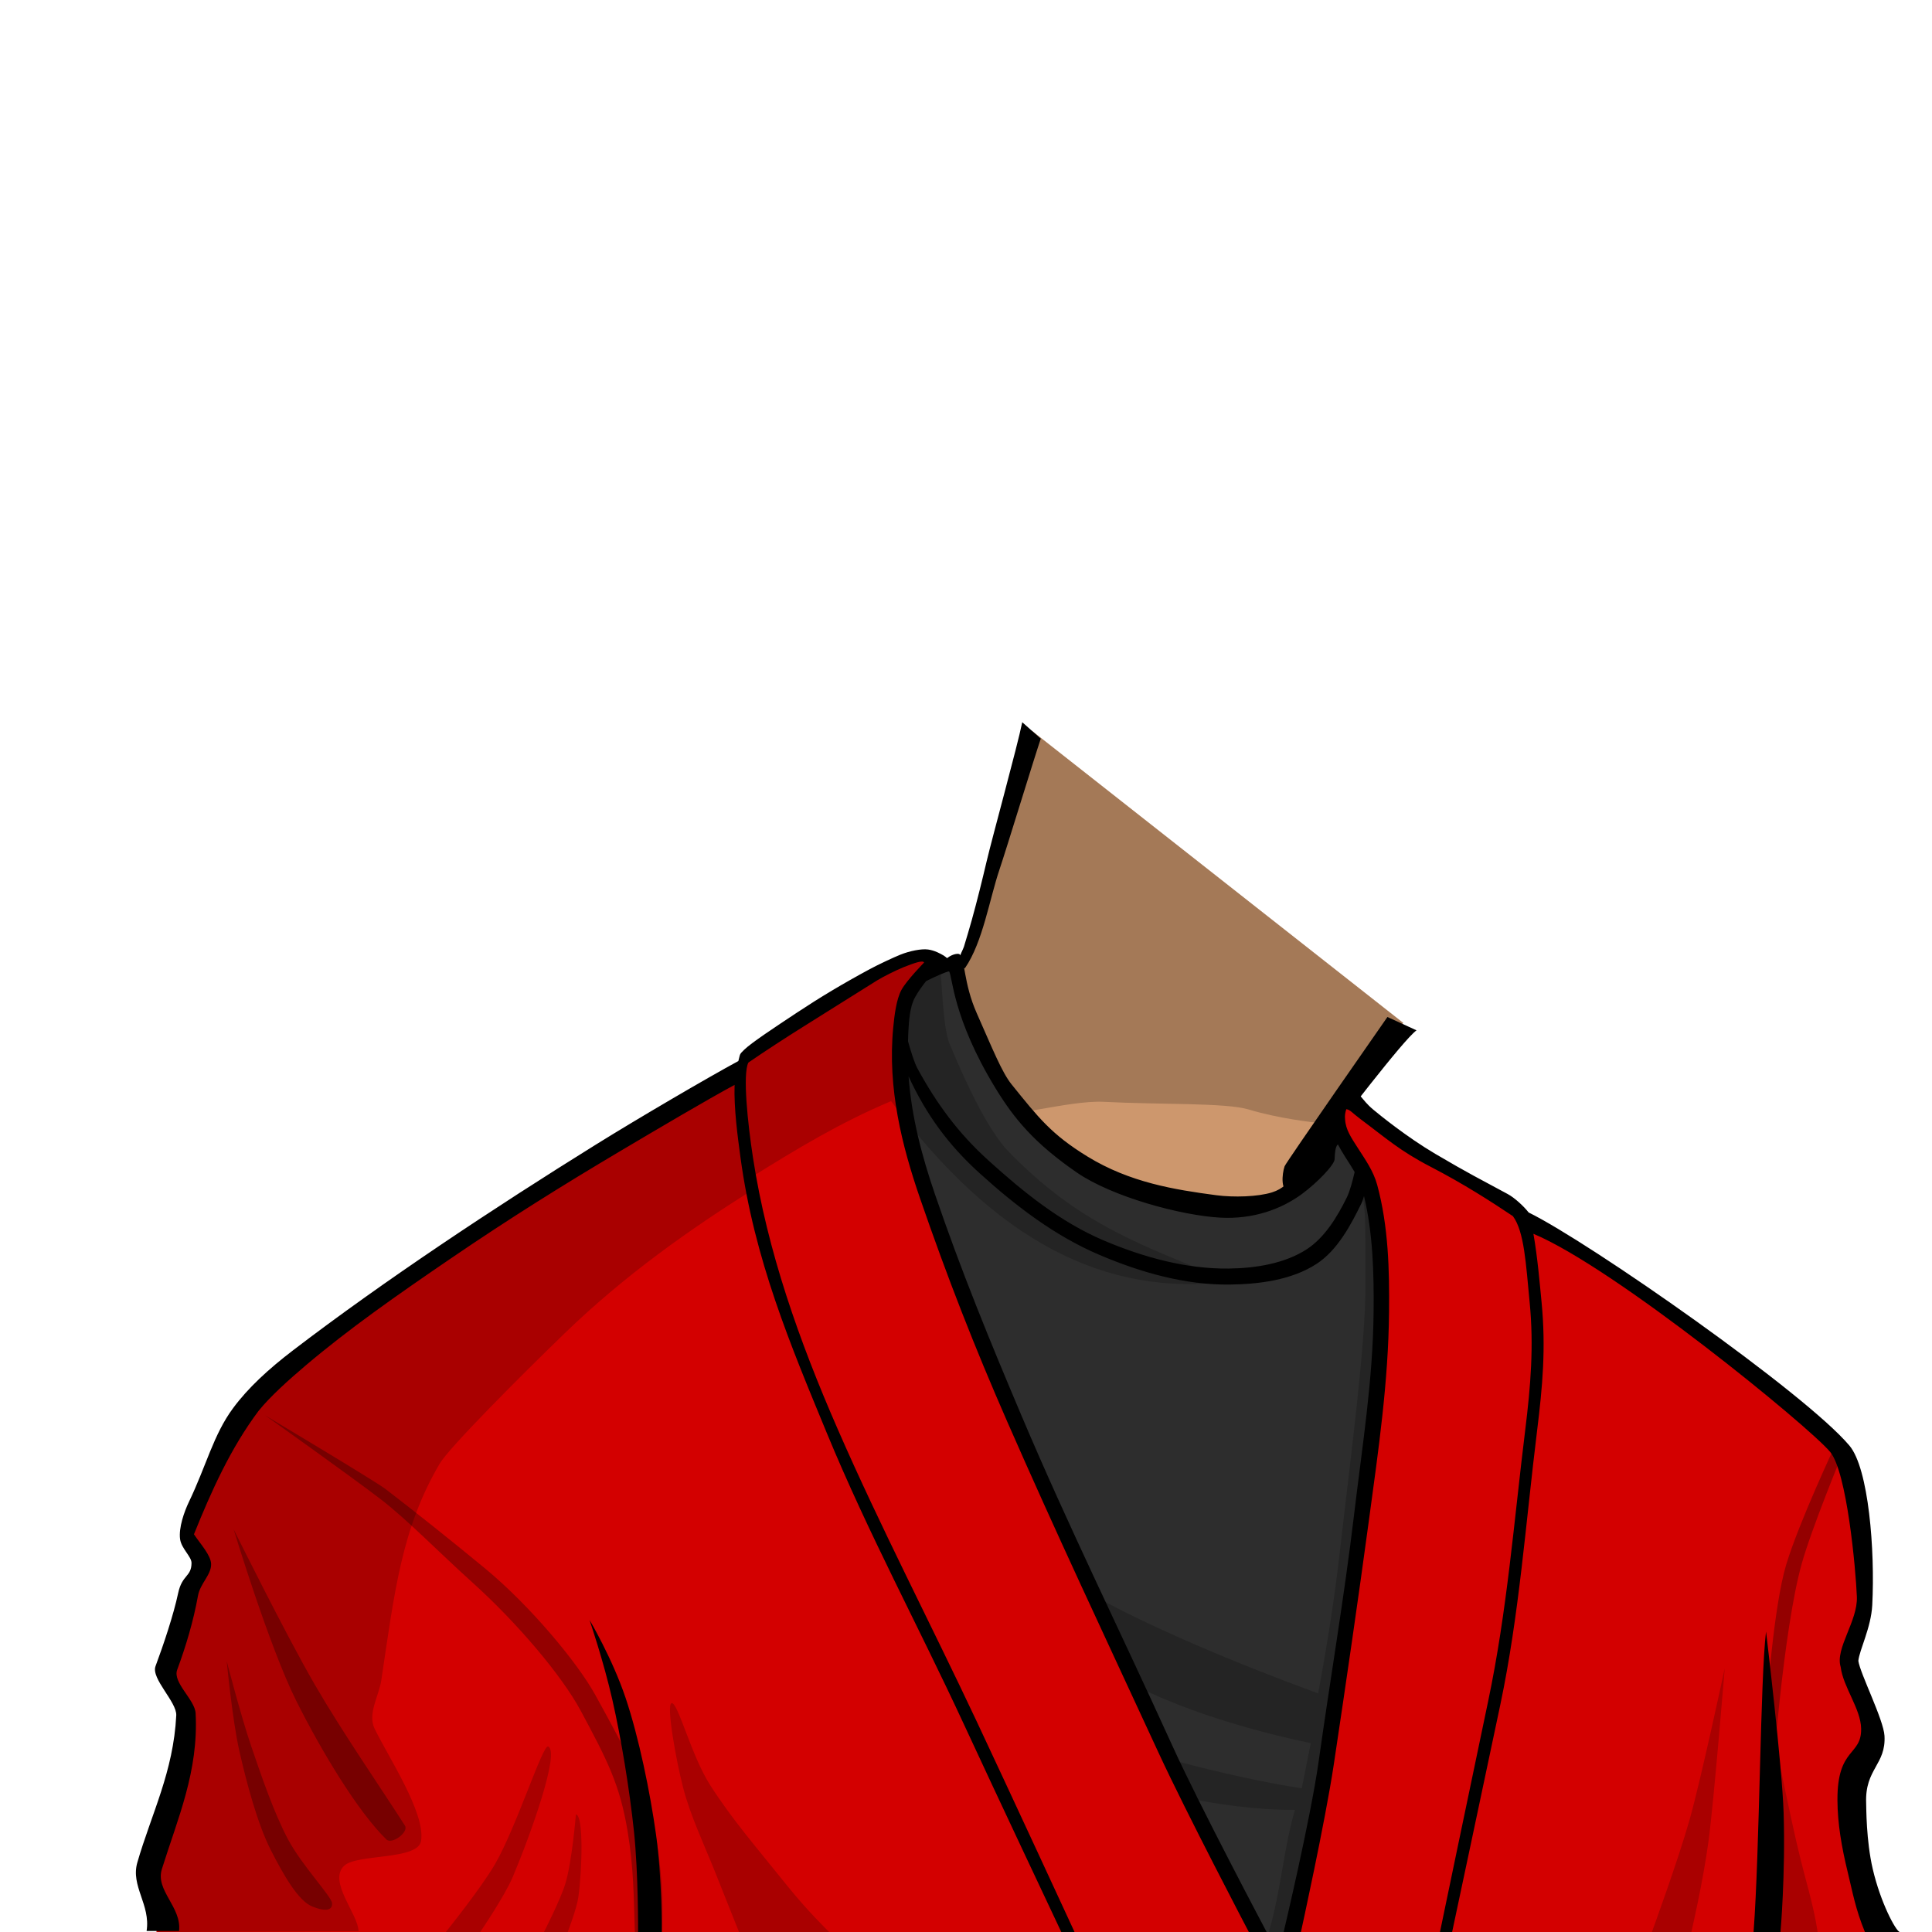
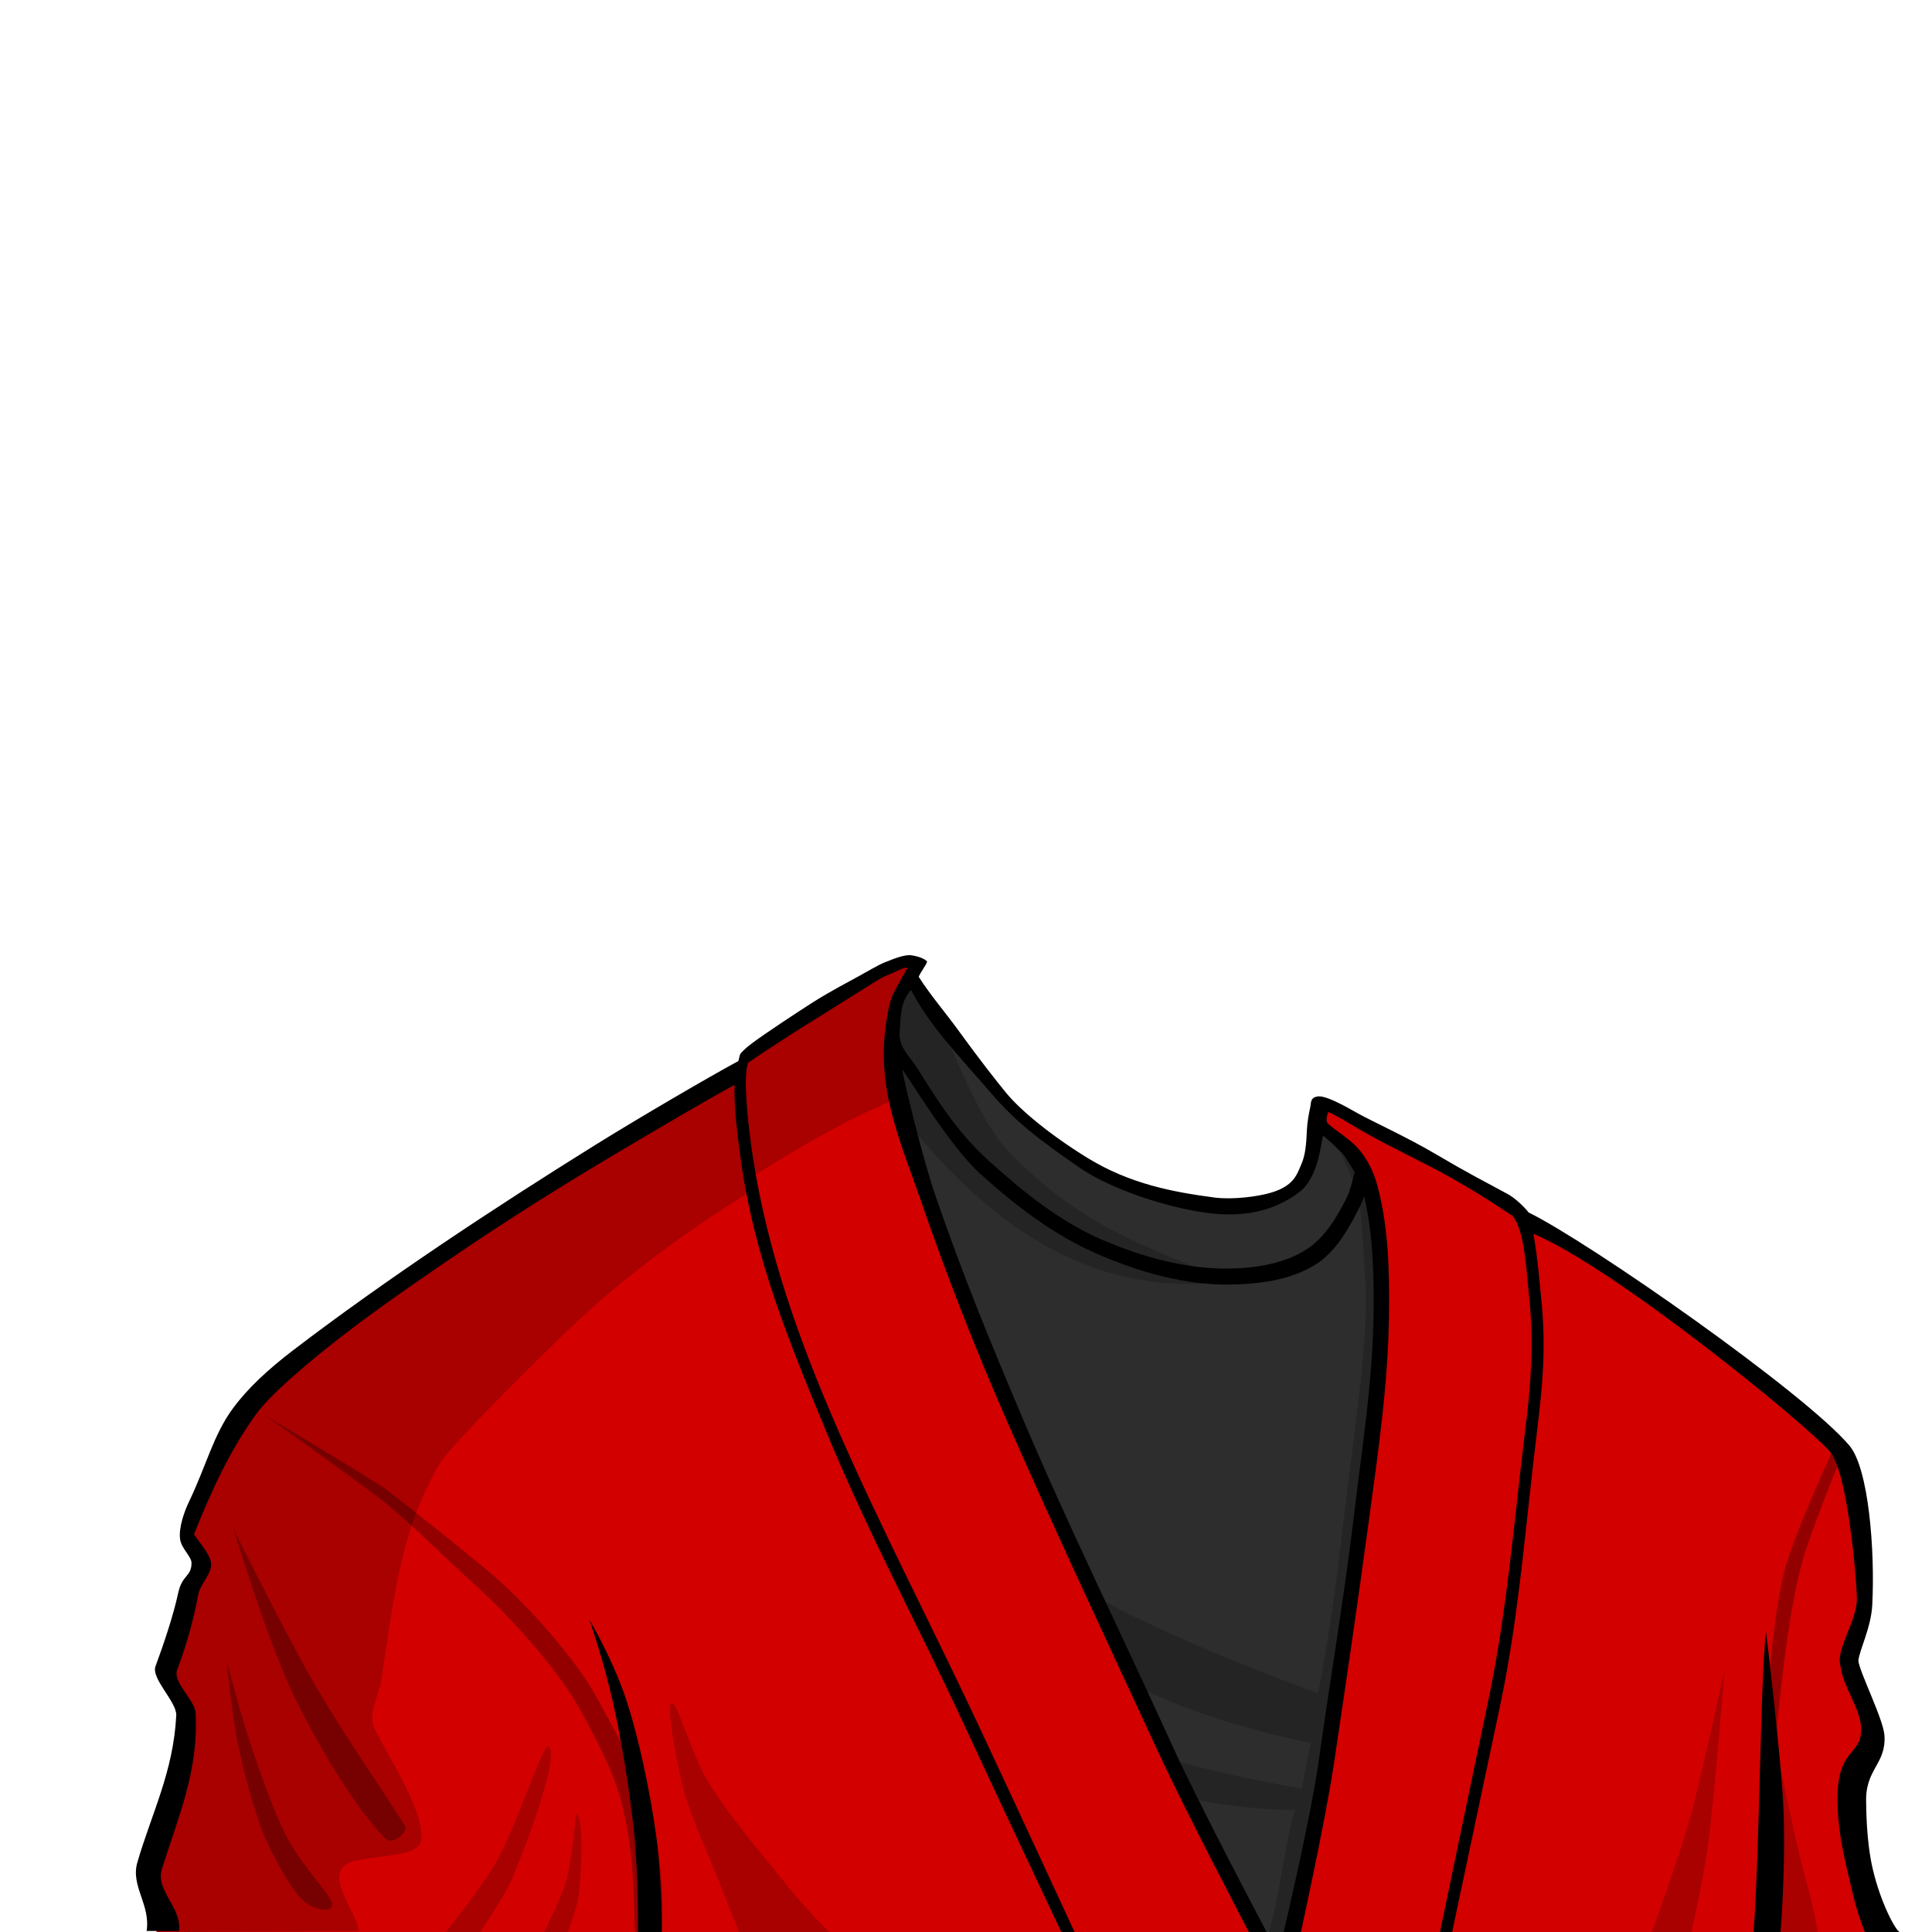
<svg xmlns="http://www.w3.org/2000/svg" version="1.1" id="svg1152" width="400" height="400" viewBox="0 0 400 400" xml:space="preserve">
  <defs id="defs1156" />
-   <g id="layer5">
+   <g id="layer5" style="display:none">
    <path d="m 213.633,151.294 -13.549,47.147 c 0,0 -9.099,12.312 -5.117,20.181 3.309,6.541 11.664,13.756 15.768,16.768 9.037,6.637 27.301,15.592 38.175,17.004 l 11.331,-1.564 2.825,-2.824 5.224,-2.259 3.813,-10.875 18.428,-23.087 z" style="fill:#cd976d;fill-opacity:1;fill-rule:nonzero;stroke:none;stroke-width:1.333" id="path2468" />
    <path d="m 200.083,198.441 c 0,0 -8.332,14.431 -4.035,22.587 1.244,2.359 7.896,7.777 9.011,9.009 1.995,2.205 15.875,-2.315 23.512,-1.913 11.391,0.597 25.193,0.157 29.891,1.567 6.339,1.901 13.099,2.665 15.471,2.891 l 16.597,-20.793 -76.897,-60.493 z" style="opacity:0.2;fill:#000000;fill-opacity:1;fill-rule:nonzero;stroke:none;stroke-width:1.333" id="path2478" />
    <path d="m 211.645,149.528 c -1.011,4.997 -6.2,23.825 -7.369,28.788 -0.956,4.064 -1.957,8.119 -3.072,12.143 -0.516,1.859 -1.075,3.703 -1.633,5.549 -0.187,0.616 -0.955,1.863 -0.881,2.475 0.02,0.169 0.807,2.383 1.111,1.937 3.688,-5.387 5.037,-14.187 7.127,-20.381 1.491,-4.419 7.061,-22.687 8.552,-27.104 0,0 -3.833,-3.407 -3.833,-3.407" style="fill:#000000;fill-opacity:1;fill-rule:nonzero;stroke:none;stroke-width:1.333" id="path2488" />
    <path d="m 293.276,213.319 c -2.837,2.044 -16.283,19.912 -18.592,22.531 -1.879,2.131 -4.417,10.851 -7.529,10.948 -2.104,0.065 -1.741,-3.725 -1.193,-5.332 0.263,-0.769 21.288,-30.909 21.288,-30.909 0,0 6.027,2.763 6.027,2.763" style="fill:#000000;fill-opacity:1;fill-rule:nonzero;stroke:none;stroke-width:1.333" id="path2492" />
  </g>
  <g id="g1160">
-     <path d="m 32.389,400 c 0.454,-2.898 -3.196,-9.565 -2.099,-12.755 4.501,-13.09 6.253,-17.416 8.973,-31.829 0.473,-2.508 -3.808,-6.687 -5.021,-10.802 2.258,-6.336 4.238,-11.576 6.805,-21.01 0.56,-2.059 -1.857,-4.313 -1.918,-6.481 -0.063,-2.263 1.956,-4.495 2.952,-6.571 6.34,-13.207 11.466,-22.287 22.919,-31.039 16.939,-12.941 32.926,-24.856 57.583,-40.656 8.684,-4.854 19.399,-11.13 29.58,-16.696 0.756,-0.413 2.388,-3.734 5.594,-6.519 0.917,-0.343 6.845,-4.783 7.765,-5.119 3.179,-1.161 8.78,-5.955 11.922,-7.433 1.447,-0.679 11.826,-5.465 13.349,-5.14 2.632,0.562 -2.938,6.398 -2.286,5.907 1.03,-0.776 0.042,-0.413 2.573,-0.804 3.388,6.206 4.979,9.243 8.886,14.797 11.396,19.042 36.108,28.666 45.252,30.487 9.144,1.821 13.558,1.441 17.845,1.039 4.287,-0.403 5.866,-6.378 7.47,-9.219 0.208,-0.369 0.415,-0.736 0.624,-1.093 1.316,-2.245 2.833,-4.045 4.512,-5.351 0.239,-0.187 2.851,-4.591 3.279,-4.591 3.536,0 0.982,0.286 7.836,5.553 6.389,4.91 13.749,7.652 20.913,10.947 5.764,2.911 7.652,4.724 9.984,7.828 13.084,7.406 57.701,39.831 64.203,47.562 4.24,5.04 4.107,18.673 3.784,31.125 -0.089,3.445 -2.709,5.639 -2.243,9.192 0.983,7.5 3.978,10.447 4.089,18.046 0.049,3.359 -4.134,9.373 -4.008,12.754 -2.358,2.746 1.704,3.887 1.703,5.496 -0.023,13.316 5.285,19.554 5.73,22.374 z" style="display:inline;fill:#d30000;fill-opacity:1;fill-rule:nonzero;stroke:none;stroke-width:1.333" id="path2416" />
-     <path style="fill:#2d2d2d;fill-opacity:1;stroke:none;stroke-width:1px;stroke-linecap:butt;stroke-linejoin:miter;stroke-opacity:1" d="m 187.176,206.328 c 2.308,-3.04 7.431,-5.959 9.978,-6.364 l 2.536,8.643 6.641,15.394 10.627,13.113 18.63,9.146 20.155,3.726 11.009,-3.218 6.944,-5.25 2.879,-6.944 4.66,5.753 3.126,10.157 1.655,26.28 -6.971,64.441 L 268.033,400 H 259.845 l -15.651,-31.611 -22.745,-48.09 c 0,0 -14.296,-34.194 -22.08,-51.53 -7.784,-17.336 -14.448,-39.988 -14.147,-47.375 0.301,-7.387 1.954,-15.065 1.954,-15.065 z" id="path2" />
+     <path d="m 32.389,400 c 0.454,-2.898 -3.196,-9.565 -2.099,-12.755 4.501,-13.09 6.253,-17.416 8.973,-31.829 0.473,-2.508 -3.808,-6.687 -5.021,-10.802 2.258,-6.336 4.238,-11.576 6.805,-21.01 0.56,-2.059 -1.857,-4.313 -1.918,-6.481 -0.063,-2.263 1.956,-4.495 2.952,-6.571 6.34,-13.207 11.466,-22.287 22.919,-31.039 16.939,-12.941 32.926,-24.856 57.583,-40.656 8.684,-4.854 19.399,-11.13 29.58,-16.696 0.756,-0.413 2.388,-3.734 5.594,-6.519 0.917,-0.343 6.845,-4.783 7.765,-5.119 3.179,-1.161 8.78,-5.955 11.922,-7.433 1.447,-0.679 11.609,-5.951 12.272,-4.541 0.44,0.935 -0.499,2.866 -0.806,3.961 3.796,5.799 7.15,9.786 11.057,15.34 11.396,19.042 36.108,28.666 45.252,30.487 9.144,1.821 11.579,1.578 15.831,0.895 4.865,-0.781 8.611,-5.723 10.109,-10.168 1.889,-5.603 2.173,-10.518 2.754,-10.518 1.905,0 5.107,1.293 12.873,6.128 6.84,4.259 13.749,7.652 20.913,10.947 5.764,2.911 7.652,4.724 9.984,7.828 13.084,7.406 57.701,39.831 64.203,47.562 4.24,5.04 4.107,18.673 3.784,31.125 -0.089,3.445 -2.709,5.639 -2.243,9.192 0.983,7.5 3.978,10.447 4.089,18.046 0.049,3.359 -4.134,9.373 -4.008,12.754 -2.358,2.746 1.704,3.887 1.703,5.496 -0.023,13.316 5.285,19.554 5.73,22.374 z" style="display:inline;fill:#d30000;fill-opacity:1;fill-rule:nonzero;stroke:none;stroke-width:1.333" id="path2416" />
+     <path style="display:inline;fill:#2d2d2d;fill-opacity:1;stroke:none;stroke-width:1px;stroke-linecap:butt;stroke-linejoin:miter;stroke-opacity:1" d="m 186.577,206.208 c 2.308,-3.04 0.446,-3.607 2.994,-4.011 l 6.448,8.948 9.906,13.805 11.034,12.163 18.63,9.146 20.155,3.726 11.009,-3.218 4.722,-7.207 2.144,-6.572 7.617,7.338 3.126,10.157 1.655,26.28 -6.971,64.441 L 268.033,400 H 259.845 l -15.651,-31.611 -22.745,-48.09 c 0,0 -14.296,-34.194 -22.08,-51.53 -7.784,-17.336 -14.448,-39.988 -14.147,-47.375 0.301,-7.387 1.355,-15.185 1.355,-15.185 z" id="path2" />
    <path style="display:inline;fill:#000000;fill-opacity:0.3;fill-rule:nonzero;stroke:none;stroke-width:1.333" d="m 78.873,310.441 c 5.384,4.139 12.014,10.963 18.937,17.195 9.188,8.27 18.496,19.237 22.416,26.544 5.513,10.277 8.128,15.304 9.734,25.079 1.245,7.58 1.254,13.455 1.476,20.765 h 5.561 c 0,0 0.892,-9.621 -1.658,-22.245 -1.454,-7.198 -5.328,-14.594 -12.101,-26.876 -3.725,-6.755 -13.527,-18.504 -22.783,-26.151 -6.665,-5.507 -14.76,-11.965 -20.607,-16.442 -2.255,-1.727 -24.96,-15.275 -24.96,-15.275 0,0 17.587,12.488 23.986,17.407 z" id="path11" />
-     <path id="path2550" style="display:inline;opacity:0.2;fill:#000000;fill-opacity:1;fill-rule:nonzero;stroke:none;stroke-width:1.333" d="m 188.77,197.514 c -3.682,0.22 -19.557,11.203 -23.155,13.143 -0.92,0.336 -6.199,3.971 -7.117,4.314 -3.981,1.489 -3.641,3.946 -4.913,4.729 -9.988,6.147 -22.841,14.808 -31.48,19.637 -22.741,14.842 -42.561,28.793 -59.5,41.734 -11.453,8.752 -15.142,17.952 -21.482,31.158 -0.684,1.424 -2.161,3.254 -1.936,5.318 0.228,2.091 2.161,4.423 1.83,6.818 -0.942,6.817 -4.252,14.234 -5.228,18.822 -1.048,4.928 3.097,8.423 2.67,11.916 -1.298,10.615 -5.384,17.278 -7.928,32.357 -0.583,3.745 2.67,8.883 2.098,12.539 l 41.596,-0.166 c -0.007,-3.472 -6.411,-10.334 -2.959,-13.557 2.682,-2.504 15.3,-1.1 15.92,-5.162 0.888,-5.816 -6.712,-17.201 -9.631,-23.217 -1.496,-3.084 0.901,-6.767 1.391,-10.033 2.738,-18.285 4.189,-31.386 12.082,-44.825 1.942,-3.306 16.429,-17.847 25.838,-26.956 12.81,-12.402 26.423,-21.824 38.547,-29.477 0.38,-0.24 -0.292,-2.608 0.09,-2.845 9.68,-6.013 18.326,-11.276 28.984,-15.788 21.441,28.798 44.335,40.76 70.332,37.309 -18.877,-7.503 -31.632,-12.072 -45.973,-26.82 -4.716,-4.85 -9.576,-16.01 -12.203,-22.232 -1.63,-3.86 -1.572,-14.95 -2.132,-15.787 -0.524,-2.565 -3.6,-2.934 -5.74,-2.93 z M 277,233.387 c 0,0 2.903,7.199 4.418,11.816 1.611,4.911 1.176,7.938 1.279,20.545 0.102,12.383 -3.034,35.522 -5.258,55.196 -1.038,9.178 -2.58,19.263 -4.536,29.655 -16.206,-5.929 -35.941,-14.114 -47.562,-20.898 l 10.625,19.758 c 11.159,5.428 24.473,9.143 35.438,11.447 -0.721,3.127 -1.282,6.632 -1.9,9.338 -6.373,-0.919 -17.279,-3.23 -27.114,-5.945 l 2.826,7.826 c 6.274,1.418 15.276,2.654 22.882,2.587 -2.437,8.489 -2.811,16.353 -5.395,25.288 h 4.889 c 0,0 0.654,-8.967 3.885,-22.048 2.797,-11.324 3.334,-18.269 5.844,-31.074 0.653,-5.142 1.047,-16.344 2.599,-25.682 3.078,-18.531 5.885,-42.485 5.778,-55.472 -0.105,-12.763 -0.52,-16.452 -2.107,-21.289 C 281.906,239.304 277,233.387 277,233.387 Z m 80.084,112.027 c 0,0 -4.841,22.685 -7.242,31.225 C 347.44,385.178 342.008,400 342.008,400 h 8.172 c 0,0 2.374,-10.168 3.523,-18.625 1.149,-8.457 3.381,-35.961 3.381,-35.961 z m -218.033,7.207 c -1.155,0.213 0.87,11.611 2.371,17.445 1.499,5.827 4.37,11.86 6.605,17.445 2.142,5.351 4.977,12.488 4.977,12.488 h 18.662 c 0,0 -4.481,-4.345 -8.566,-9.439 -6.366,-7.938 -11.503,-13.819 -16.09,-21.002 -3.931,-6.157 -6.655,-17.177 -7.959,-16.938 z m 228.521,8.274 c 0,0 -0.059,5.025 0.231,10.488 0.302,5.687 0.329,8.868 0.09,15.153 C 367.709,391.402 365.846,400 365.846,400 h 10.467 c 0,0 -0.394,-3.112 -1.841,-8.594 -1.337,-5.067 -2.008,-7.446 -3.677,-15.142 -1.567,-7.223 -3.222,-15.369 -3.222,-15.369 z m -254.096,0.703 c -1.125,-0.444 -6.534,16.674 -11.01,24.389 C 99.571,390.977 92.305,400 92.305,400 h 7.113 c 0,0 5.051,-7.38 6.775,-11.473 3.611,-8.569 9.843,-25.92 7.283,-26.93 z m 5.758,14.059 c -1e-5,0 -0.782,9.754 -2.201,14.396 C 116.029,393.337 112.629,400 112.629,400 h 4.912 c 0,0 1.866,-4.833 2.201,-7.238 0.789,-5.65 1.114,-16.947 -0.508,-17.105 z" />
-     <path id="path4" style="color:#000000;fill:#000000;-inkscape-stroke:none" d="m 186.438,197.645 c -1.439,0.577 -4.584,2.047 -6.341,2.995 -5.685,3.065 -10.348,5.874 -14.995,8.946 -4.647,3.072 -9.518,6.295 -11.001,7.729 -1.101,1.065 -0.817,0.858 -1.233,2.364 -6.417,3.468 -20.751,11.859 -29.496,17.295 -21.08,13.104 -43.718,28.089 -62.652,42.557 -5.097,3.894 -9.323,7.77 -12.455,12 -4.082,5.512 -5.543,11.908 -9.161,19.444 -0.94,1.958 -2.149,5.334 -1.818,7.698 0.273,1.944 2.369,3.607 2.366,4.919 -0.007,2.9 -1.948,2.395 -2.77,6.257 -0.965,4.537 -3.037,10.697 -4.685,15.123 -0.956,2.567 4.432,7.405 4.295,10.171 -0.583,11.708 -5.134,20.354 -8.059,30.465 -1.419,4.906 2.772,8.734 1.92,14.176 1.84,-0.013 4.879,0.013 6.719,0 0.558,-4.974 -4.948,-8.368 -3.559,-12.814 3.285,-10.511 7.619,-20.215 6.988,-32.264 -0.146,-2.792 -4.79,-6.355 -3.822,-8.977 1.832,-4.964 3.354,-10.047 4.309,-15.34 0.464,-2.575 2.766,-4.321 2.721,-6.562 -0.037,-1.82 -2.191,-4.131 -3.555,-6.168 3.614,-8.981 7.617,-17.864 13.383,-25.555 2.344,-2.913 6.176,-6.372 9.754,-9.404 8.976,-7.605 18.862,-14.528 30.1,-22.188 12.138,-8.273 23.113,-15.121 34.921,-22.127 8.096,-4.804 18.108,-10.71 23.777,-13.771 -0.165,4.827 0.643,10.758 1.215,14.987 2.857,21.146 10.378,38.913 17.847,57.012 8.645,20.947 19.056,40.146 28.453,60.465 C 206.208,371.364 219.729,400 219.729,400 h 2.744 c 0,0 -13.62,-29.488 -20.298,-43.686 -9.441,-20.076 -19.862,-40.105 -28.754,-60.47 -7.931,-18.164 -14.543,-36.77 -17.525,-56.161 -1.089,-7.081 -2.159,-17.264 -0.958,-19.685 3.324,-2.292 7.979,-5.314 11.453,-7.484 6.168,-3.853 9.839,-6.191 15.243,-9.554 1.102,-0.686 3.966,-2.128 5.455,-2.718 2.143,-0.848 4.026,-1.514 4.229,-0.953 0,0 -3.623,3.706 -4.679,5.653 -1.057,1.947 -1.46,5.239 -1.709,7.836 -1.201,12.549 1.819,24.481 5.549,35.309 5.632,16.352 11.336,30.895 18.035,46.191 10.177,23.236 19.892,43.801 31.33,68.559 C 245.666,375.433 258.559,400 258.559,400 h 3.682 c 0,0 -13.835,-26.064 -19.498,-38.525 -11.054,-24.324 -21.432,-45.188 -31.279,-68.445 -6.554,-15.479 -12.363,-29.632 -17.895,-45.783 -2.712,-7.918 -4.839,-15.966 -5.459,-24.402 0.005,0.011 0.009,0.026 0.014,0.037 3.68,7.963 8.291,14.221 14.686,20.014 7.458,6.756 15.532,12.966 24.865,16.934 8.425,3.582 17.607,6.238 26.902,6.125 5.965,-0.072 12.8,-0.888 18.021,-4.293 4.376,-2.854 7.159,-8.198 9.301,-12.584 0.213,-0.437 0.356,-0.943 0.5,-1.447 1.85,7.689 2.07,15.865 1.99,23.973 -0.138,14.135 -2.305,27.427 -4.092,42.393 -1.981,16.59 -4.865,33.506 -7.289,50.711 C 271.324,376.66 265.766,400 265.766,400 h 3.575 c 0,0 5.01,-22.739 6.8,-34.645 2.567,-17.08 5.044,-34.072 7.314,-50.847 1.956,-14.451 3.992,-28.409 4.133,-42.875 0.085,-8.696 -0.12,-17.694 -2.451,-26.303 -0.791,-2.922 -2.514,-5.309 -3.953,-7.562 -1.44,-2.254 -2.575,-3.86 -2.699,-6.017 -0.088,-0.801 0.016,-1.359 0.249,-2.102 0.806,0.096 1.207,0.756 2.945,2.052 5.371,4.004 8.095,6.54 14.553,9.884 6.846,3.545 12.534,7.22 17.003,10.208 2.356,3.206 2.686,9.83 3.47,17.909 0.872,8.991 0.212,17.181 -0.926,26.389 -2.317,18.76 -3.747,37.475 -7.679,56.154 C 304.804,367.897 298.131,400 298.131,400 h 2.517 c 0,0 6.672,-31.359 9.984,-47.095 3.912,-18.585 5.251,-37.628 7.602,-56.661 1.136,-9.199 1.852,-17.141 0.934,-26.611 -0.383,-3.947 -0.843,-9.376 -1.689,-14.189 16.884,7.069 56.891,39.756 61.42,45.139 3.488,4.145 5.312,24.226 5.547,30.004 0.205,5.05 -4.549,10.706 -3.352,14.549 0.52,4.174 4.154,8.649 4.234,12.74 0.114,5.751 -4.96,3.808 -4.904,14.824 0.024,4.821 0.843,9.647 2.145,14.984 1.014,4.158 1.579,7.524 3.541,12.316 1.349,-0.019 5.564,0.019 7.205,0 -0.815,-0.219 -3.954,-6.034 -5.584,-13.047 -1.373,-5.909 -1.33,-12.756 -1.365,-13.688 -0.262,-7.046 4.14,-7.906 3.797,-13.895 -0.193,-3.358 -5.067,-12.936 -5.412,-15.504 0.215,-2.276 2.635,-6.844 2.879,-11.545 0.588,-11.355 -0.736,-28.278 -4.721,-33.016 -9.168,-10.898 -53.747,-42.063 -66.416,-48.273 -1.056,-1.347 -2.94,-3.062 -4.32,-3.808 -5.65,-3.056 -8.127,-4.274 -14.998,-8.324 -5.904,-3.479 -11.555,-8.077 -12.862,-9.171 -1.307,-1.094 -1.936,-1.981 -2.526,-2.651 -0.591,-0.67 -0.84,-0.91 -1.486,-1.266 -0.323,-0.178 -0.719,-0.312 -1.141,-0.369 -0.422,-0.057 -0.871,-0.038 -1.299,0.092 -1.479,0.448 -2.142,1.832 -2.391,2.93 -0.249,1.098 -0.227,2.174 -0.18,3.004 0.019,0.329 0.06,0.648 0.107,0.965 -0.185,0.066 -0.384,0.103 -0.543,0.227 -1.989,1.548 -3.576,3.567 -4.844,5.73 -1.735,2.961 -2.098,7.053 -6.662,8.48 -2.927,0.915 -7.926,1.063 -11.533,0.586 -8.666,-1.147 -17.9,-2.638 -26.633,-7.992 -7.496,-4.596 -10.161,-8.039 -15.748,-14.961 -1.989,-2.465 -3.904,-7.265 -7.211,-14.734 -2.786,-6.294 -2.386,-11.294 -3.582,-12.221 -0.126,-0.098 -1.149,-0.237 -2.565,0.821 -0.172,-0.134 -0.397,-0.357 -0.691,-0.529 -0.701,-0.408 -1.865,-1.066 -3.246,-1.257 -1.381,-0.192 -3.826,0.309 -5.7,1.061 z m 10.056,3.466 c 0.724,0.941 0.692,9.582 9.604,24.178 3.881,6.356 8.066,11.403 16.807,17.441 7.337,5.069 21.65,8.932 29.76,9.371 6.759,0.366 12.616,-1.726 16.936,-4.934 3.139,-2.331 6.728,-6.029 6.717,-7.195 0.046,-1.202 0.129,-2.548 0.674,-3.045 0.471,0.886 0.975,1.746 1.496,2.562 0.696,1.09 1.375,2.135 1.977,3.168 -0.451,1.949 -1.013,4.012 -1.588,5.189 -2.061,4.219 -4.669,8.412 -8.314,10.789 -4.527,2.952 -10.514,3.937 -16.188,4.006 -8.755,0.106 -17.67,-2.336 -25.857,-5.816 -8.967,-3.812 -16.63,-10.007 -23.91,-16.602 -6.217,-5.632 -10.635,-11.651 -14.619,-18.941 -0.684,-1.252 -1.379,-3.503 -1.992,-5.695 0.027,-0.738 0.027,-1.47 0.08,-2.215 0.115,-1.606 0.196,-4.777 1.379,-6.906 0.714,-1.285 1.51,-2.361 2.289,-3.338 2.185,-1.112 4.215,-1.956 4.752,-2.018 z m -74.438,134.283 c 0,0 2.909,8.515 4.742,16.598 1.833,8.083 3.544,18.496 4.462,27.221 0.918,8.725 0.846,20.787 0.846,20.787 h 4.912 c 0,0 0.046,-11.25 -1.186,-20.109 -1.232,-8.859 -3.574,-20.238 -6.325,-28.407 -2.751,-8.169 -7.451,-16.09 -7.451,-16.09 z m 243.583,2.413 c -1.2,9.905 -1.291,44.861 -2.58,62.193 h 5.574 c 0,0 1.044,-11.971 0.648,-24.637 -0.308,-9.852 -3.643,-37.557 -3.643,-37.557 z" />
+     <path id="path2550" style="display:inline;opacity:0.2;fill:#000000;fill-opacity:1;fill-rule:nonzero;stroke:none;stroke-width:1.333" d="m 165.615,210.656 c -0.92,0.336 -6.199,3.971 -7.117,4.314 -3.981,1.489 -3.641,3.946 -4.913,4.729 -9.988,6.147 -22.841,14.808 -31.48,19.637 -22.741,14.842 -42.561,28.793 -59.5,41.734 -11.453,8.752 -15.142,17.952 -21.482,31.158 -0.684,1.424 -2.161,3.254 -1.936,5.318 0.228,2.091 2.161,4.423 1.83,6.818 -0.942,6.817 -4.252,14.234 -5.228,18.822 -1.048,4.928 3.097,8.423 2.67,11.916 -1.298,10.615 -5.384,17.278 -7.928,32.357 -0.583,3.745 2.67,8.883 2.098,12.539 l 41.596,-0.166 c -0.007,-3.472 -6.411,-10.334 -2.959,-13.557 2.682,-2.504 15.3,-1.1 15.92,-5.162 0.888,-5.816 -6.712,-17.201 -9.631,-23.217 -1.496,-3.084 0.901,-6.767 1.391,-10.033 2.738,-18.285 4.189,-31.386 12.082,-44.825 1.942,-3.306 16.429,-17.847 25.838,-26.956 12.81,-12.402 26.423,-21.824 38.547,-29.477 0.38,-0.24 -0.292,-2.608 0.09,-2.845 9.68,-6.013 18.326,-11.276 28.984,-15.788 21.441,28.798 44.335,40.76 70.332,37.309 -18.877,-7.503 -31.632,-12.072 -45.973,-26.82 -4.716,-4.85 -9.576,-16.01 -12.203,-22.232 -1.63,-3.86 -6.2,-12.829 -6.759,-13.666 -0.524,-2.565 0.369,-3.917 -2.542,-3.806 -2.911,0.112 -18.128,9.957 -21.726,11.897 z m 109.466,22.826 c 0,0 3.719,7.151 5.233,11.768 1.611,4.911 1.608,7.506 2.383,20.497 0.738,12.361 -3.034,35.522 -5.258,55.196 -1.038,9.178 -2.58,19.263 -4.536,29.655 -16.206,-5.929 -35.941,-14.114 -47.562,-20.898 l 10.625,19.758 c 11.159,5.428 24.473,9.143 35.438,11.447 -0.721,3.127 -1.282,6.632 -1.9,9.338 -6.373,-0.919 -17.279,-3.23 -27.114,-5.945 l 2.826,7.826 c 6.274,1.418 15.276,2.654 22.882,2.587 -2.437,8.489 -2.811,16.353 -5.395,25.288 h 4.889 c 0,0 0.654,-8.967 3.885,-22.048 2.797,-11.324 3.334,-18.269 5.844,-31.074 0.653,-5.142 1.047,-16.344 2.599,-25.682 3.078,-18.531 5.885,-42.485 5.778,-55.472 -0.105,-12.763 -0.52,-16.452 -2.107,-21.289 -1.684,-5.131 -8.509,-10.953 -8.509,-10.953 z m 82.003,111.931 c 0,0 -4.841,22.685 -7.242,31.225 C 347.44,385.178 342.008,400 342.008,400 h 8.172 c 0,0 2.374,-10.168 3.523,-18.625 1.149,-8.457 3.381,-35.961 3.381,-35.961 z m -218.033,7.207 c -1.155,0.213 0.87,11.611 2.371,17.445 1.499,5.827 4.37,11.86 6.605,17.445 2.142,5.351 4.977,12.488 4.977,12.488 h 18.662 c 0,0 -4.481,-4.345 -8.566,-9.439 -6.366,-7.938 -11.503,-13.819 -16.09,-21.002 -3.931,-6.157 -6.655,-17.177 -7.959,-16.938 z m 228.521,8.274 c 0,0 -0.059,5.025 0.231,10.488 0.302,5.687 0.329,8.868 0.09,15.153 C 367.709,391.402 365.846,400 365.846,400 h 10.467 c 0,0 -0.394,-3.112 -1.841,-8.594 -1.337,-5.067 -2.008,-7.446 -3.677,-15.142 -1.567,-7.223 -3.222,-15.369 -3.222,-15.369 z m -254.096,0.703 c -1.125,-0.444 -6.534,16.674 -11.01,24.389 C 99.571,390.977 92.305,400 92.305,400 h 7.113 c 0,0 5.051,-7.38 6.775,-11.473 3.611,-8.569 9.843,-25.92 7.283,-26.93 z m 5.758,14.059 c -1e-5,0 -0.782,9.754 -2.201,14.396 C 116.029,393.337 112.629,400 112.629,400 h 4.912 c 0,0 1.866,-4.833 2.201,-7.238 0.789,-5.65 1.114,-16.947 -0.508,-17.105 z" />
+     <path id="path4" style="color:#000000;display:inline;fill:#000000;-inkscape-stroke:none" d="m 183.145,199.262 c -1.439,0.577 -3.745,1.987 -5.503,2.935 -5.685,3.065 -7.893,4.317 -12.54,7.389 -4.647,3.072 -9.518,6.295 -11.001,7.729 -1.101,1.065 -0.817,0.858 -1.233,2.364 -6.417,3.468 -20.751,11.859 -29.496,17.295 -21.08,13.104 -43.718,28.089 -62.652,42.557 -5.097,3.894 -9.323,7.77 -12.455,12 -4.082,5.512 -5.543,11.908 -9.161,19.444 -0.94,1.958 -2.149,5.334 -1.818,7.698 0.273,1.944 2.369,3.607 2.366,4.919 -0.007,2.9 -1.948,2.395 -2.77,6.257 -0.965,4.537 -3.037,10.697 -4.685,15.123 -0.956,2.567 4.432,7.405 4.295,10.171 -0.583,11.708 -5.134,20.354 -8.059,30.465 -1.419,4.906 2.772,8.734 1.92,14.176 1.84,-0.013 4.879,0.013 6.719,0 0.558,-4.974 -4.948,-8.368 -3.559,-12.814 3.285,-10.511 7.619,-20.215 6.988,-32.264 -0.146,-2.792 -4.79,-6.355 -3.822,-8.977 1.832,-4.964 3.354,-10.047 4.309,-15.34 0.464,-2.575 2.766,-4.321 2.721,-6.562 -0.037,-1.82 -2.191,-4.131 -3.555,-6.168 3.614,-8.981 7.617,-17.864 13.383,-25.555 2.344,-2.913 6.176,-6.372 9.754,-9.404 8.976,-7.605 18.862,-14.528 30.1,-22.188 12.138,-8.273 23.113,-15.121 34.921,-22.127 8.096,-4.804 18.108,-10.71 23.777,-13.771 -0.165,4.827 0.643,10.758 1.215,14.987 2.857,21.146 10.378,38.913 17.847,57.012 8.645,20.947 19.056,40.146 28.453,60.465 C 206.208,371.364 219.729,400 219.729,400 h 2.744 c 0,0 -13.62,-29.488 -20.298,-43.686 -9.441,-20.076 -19.862,-40.105 -28.754,-60.47 -7.931,-18.164 -14.543,-36.77 -17.525,-56.161 -1.089,-7.081 -2.159,-17.264 -0.958,-19.685 3.324,-2.292 7.979,-5.314 11.453,-7.484 6.168,-3.853 7.384,-4.634 12.788,-7.997 1.102,-0.686 3.008,-2.008 4.497,-2.598 2.143,-0.848 3.967,-1.993 4.169,-1.432 0,0 -1.707,2.988 -2.763,4.934 -1.057,1.947 -1.664,6.257 -1.913,8.854 -1.201,12.549 3.58,22.984 7.309,33.812 5.632,16.352 11.336,30.895 18.035,46.191 10.177,23.236 19.892,43.801 31.33,68.559 C 245.666,375.433 258.559,400 258.559,400 h 3.682 c 0,0 -13.835,-26.064 -19.498,-38.525 -11.054,-24.324 -21.432,-45.188 -31.279,-68.445 -6.554,-15.479 -12.363,-29.632 -17.895,-45.783 -2.712,-7.918 -6.942,-25.6 -6.728,-25.75 0.214,-0.15 9.574,15.606 15.968,21.399 7.458,6.756 15.532,12.966 24.865,16.934 8.425,3.582 17.607,6.238 26.902,6.125 5.965,-0.072 12.8,-0.888 18.021,-4.293 4.376,-2.854 7.159,-8.198 9.301,-12.584 0.213,-0.437 0.356,-0.943 0.5,-1.447 1.85,7.689 2.07,15.865 1.99,23.973 -0.138,14.135 -2.305,27.427 -4.092,42.393 -1.981,16.59 -4.865,33.506 -7.289,50.711 C 271.324,376.66 265.766,400 265.766,400 h 3.575 c 0,0 5.01,-22.739 6.8,-34.645 2.567,-17.08 5.044,-34.072 7.314,-50.847 1.956,-14.451 3.992,-28.409 4.133,-42.875 0.085,-8.696 -0.12,-17.694 -2.451,-26.303 -0.791,-2.922 -2.187,-5.554 -3.953,-7.562 -1.982,-2.254 -6.272,-4.725 -6.444,-5.442 -0.188,-0.784 0.016,-1.359 0.249,-2.102 0.566,0.24 2.483,1.215 4.336,2.34 6.031,3.662 10.448,5.678 16.906,9.021 6.846,3.545 12.534,7.22 17.003,10.208 2.356,3.206 2.686,9.83 3.47,17.909 0.872,8.991 0.212,17.181 -0.926,26.389 -2.317,18.76 -3.747,37.475 -7.679,56.154 C 304.804,367.897 298.131,400 298.131,400 h 2.517 c 0,0 6.672,-31.359 9.984,-47.095 3.912,-18.585 5.251,-37.628 7.602,-56.661 1.136,-9.199 1.852,-17.141 0.934,-26.611 -0.383,-3.947 -0.843,-9.376 -1.689,-14.189 16.884,7.069 56.891,39.756 61.42,45.139 3.488,4.145 5.312,24.226 5.547,30.004 0.205,5.05 -4.549,10.706 -3.352,14.549 0.52,4.174 4.154,8.649 4.234,12.74 0.114,5.751 -4.96,3.808 -4.904,14.824 0.024,4.821 0.843,9.647 2.145,14.984 1.014,4.158 1.579,7.524 3.541,12.316 1.349,-0.019 5.564,0.019 7.205,0 -0.815,-0.219 -3.954,-6.034 -5.584,-13.047 -1.373,-5.909 -1.33,-12.756 -1.365,-13.688 -0.262,-7.046 4.14,-7.906 3.797,-13.895 -0.193,-3.358 -5.067,-12.936 -5.412,-15.504 0.215,-2.276 2.635,-6.844 2.879,-11.545 0.588,-11.355 -0.736,-28.278 -4.721,-33.016 -9.168,-10.898 -53.747,-42.063 -66.416,-48.273 -1.056,-1.347 -2.94,-3.062 -4.32,-3.808 -5.65,-3.056 -8.127,-4.274 -14.998,-8.324 -5.904,-3.479 -13.26,-6.826 -15.983,-8.357 -2.723,-1.531 -6.764,-3.852 -8.467,-3.523 -1.517,0.293 -1.23,1.256 -1.479,2.354 -0.249,1.098 -0.597,3.027 -0.659,4.491 -0.14,3.286 -0.358,5.336 -1.151,7.163 -0.934,2.152 -1.522,4.415 -6.086,5.842 -2.927,0.915 -8.31,1.543 -11.917,1.066 -8.666,-1.147 -17.516,-2.83 -26.249,-8.184 -7.496,-4.596 -13.894,-9.848 -16.89,-13.508 -2.006,-2.451 -5.191,-6.465 -10.085,-13.198 -2.505,-3.447 -5.484,-6.898 -7.961,-10.739 -0.197,-0.306 1.91,-3.001 1.666,-3.269 -0.545,-0.6 -1.865,-1.066 -3.246,-1.257 -1.381,-0.192 -3.647,0.729 -5.521,1.48 z m 22.243,27.288 c 4.871,5.634 9.367,9.151 18.107,15.19 7.337,5.069 21.107,9.203 29.217,9.642 6.759,0.366 11.896,-1.294 16.216,-4.502 3.139,-2.331 4.008,-7.05 4.288,-8.181 0.346,-1.397 0.432,-2.742 0.755,-3.556 0.038,-0.095 3.994,3.531 4.516,4.348 0.696,1.09 1.375,2.135 1.977,3.168 -0.451,1.949 -1.013,4.012 -1.588,5.189 -2.061,4.219 -4.669,8.412 -8.314,10.789 -4.527,2.952 -10.514,3.937 -16.188,4.006 -8.755,0.106 -17.67,-2.336 -25.857,-5.816 -8.967,-3.812 -16.63,-10.007 -23.91,-16.602 -6.217,-5.632 -10.204,-11.903 -14.619,-18.941 -1.657,-2.641 -3.894,-4.364 -3.74,-7.499 0.283,-3.152 0.013,-6.165 2.365,-8.829 3.903,7.466 9.515,13.196 16.776,21.595 z m -83.332,108.844 c 0,0 2.909,8.515 4.742,16.598 1.833,8.083 3.544,18.496 4.462,27.221 0.918,8.725 0.846,20.787 0.846,20.787 h 4.912 c 0,0 0.046,-11.25 -1.186,-20.109 -1.232,-8.859 -3.574,-20.238 -6.325,-28.407 -2.751,-8.169 -7.451,-16.09 -7.451,-16.09 z m 243.583,2.413 c -1.2,9.905 -1.291,44.861 -2.58,62.193 h 5.574 c 0,0 1.044,-11.971 0.648,-24.637 -0.308,-9.852 -3.643,-37.557 -3.643,-37.557 z" />
    <path id="path6" style="fill:#000000;stroke:none;stroke-width:1px;stroke-linecap:butt;stroke-linejoin:miter;stroke-opacity:1;fill-opacity:0.3" d="m 46.946,343.952 c 0,0 1.146,12.145 2.635,18.683 1.488,6.538 3.752,15.023 6.467,20.359 2.715,5.337 5.73,10.577 8.623,11.737 2.893,1.16 4.215,0.703 4.072,-0.719 -0.143,-1.422 -6.207,-7.753 -9.102,-13.174 -2.894,-5.421 -5.567,-13.239 -7.665,-19.401 -2.098,-6.162 -5.03,-17.485 -5.03,-17.485 z m 1.437,-27.305 c 0,0 7.315,24.196 12.934,35.449 5.105,10.223 12.701,22.915 18.683,28.743 1.144,1.114 4.692,-1.529 3.832,-2.874 -5.125,-8.023 -12.887,-19.218 -18.683,-29.222 -6.051,-10.444 -16.766,-32.096 -16.766,-32.096 z" />
    <path style="fill:#000000;fill-opacity:0.3;stroke:none;stroke-width:1px;stroke-linecap:butt;stroke-linejoin:miter;stroke-opacity:1" d="m 365.819,352.488 c 0,0 1.394,-19.919 3.997,-28.554 2.669,-8.853 10.287,-25.016 10.287,-25.016 l 1.297,2.197 c 0,0 -6.363,15.398 -8.4,22.737 -3.837,13.822 -6.053,44.532 -6.053,44.532 z" id="path15" />
  </g>
</svg>
